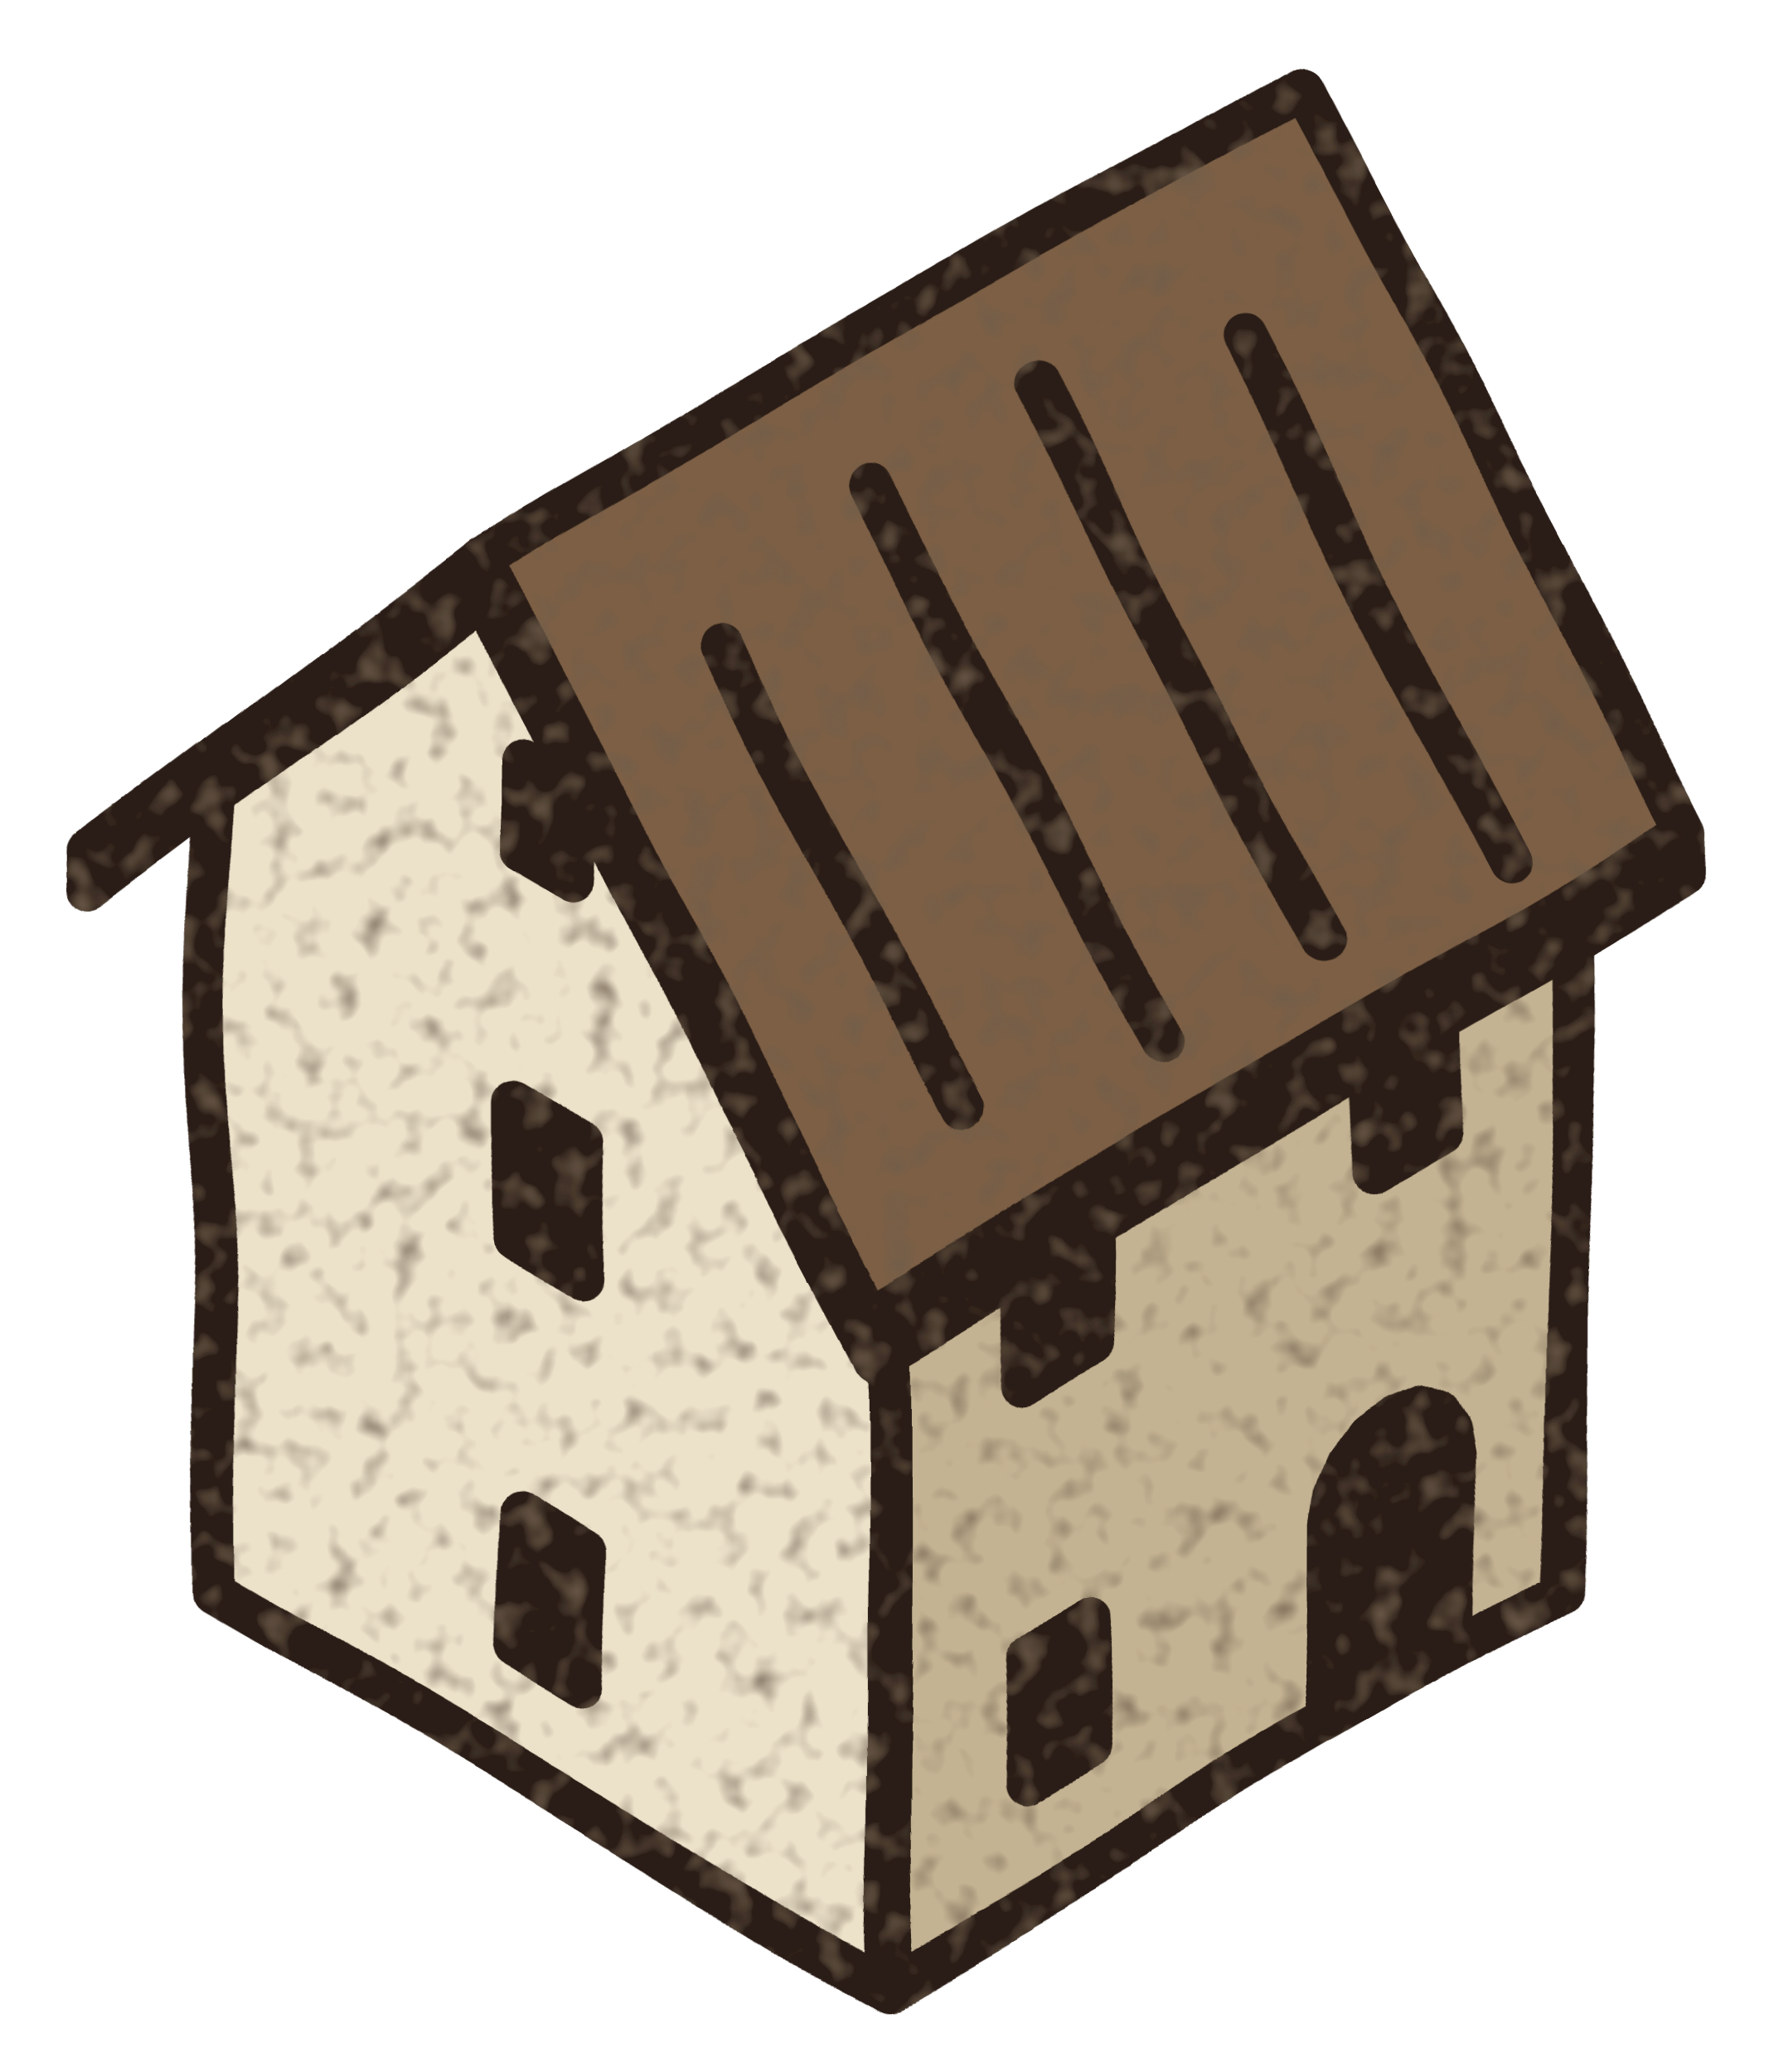
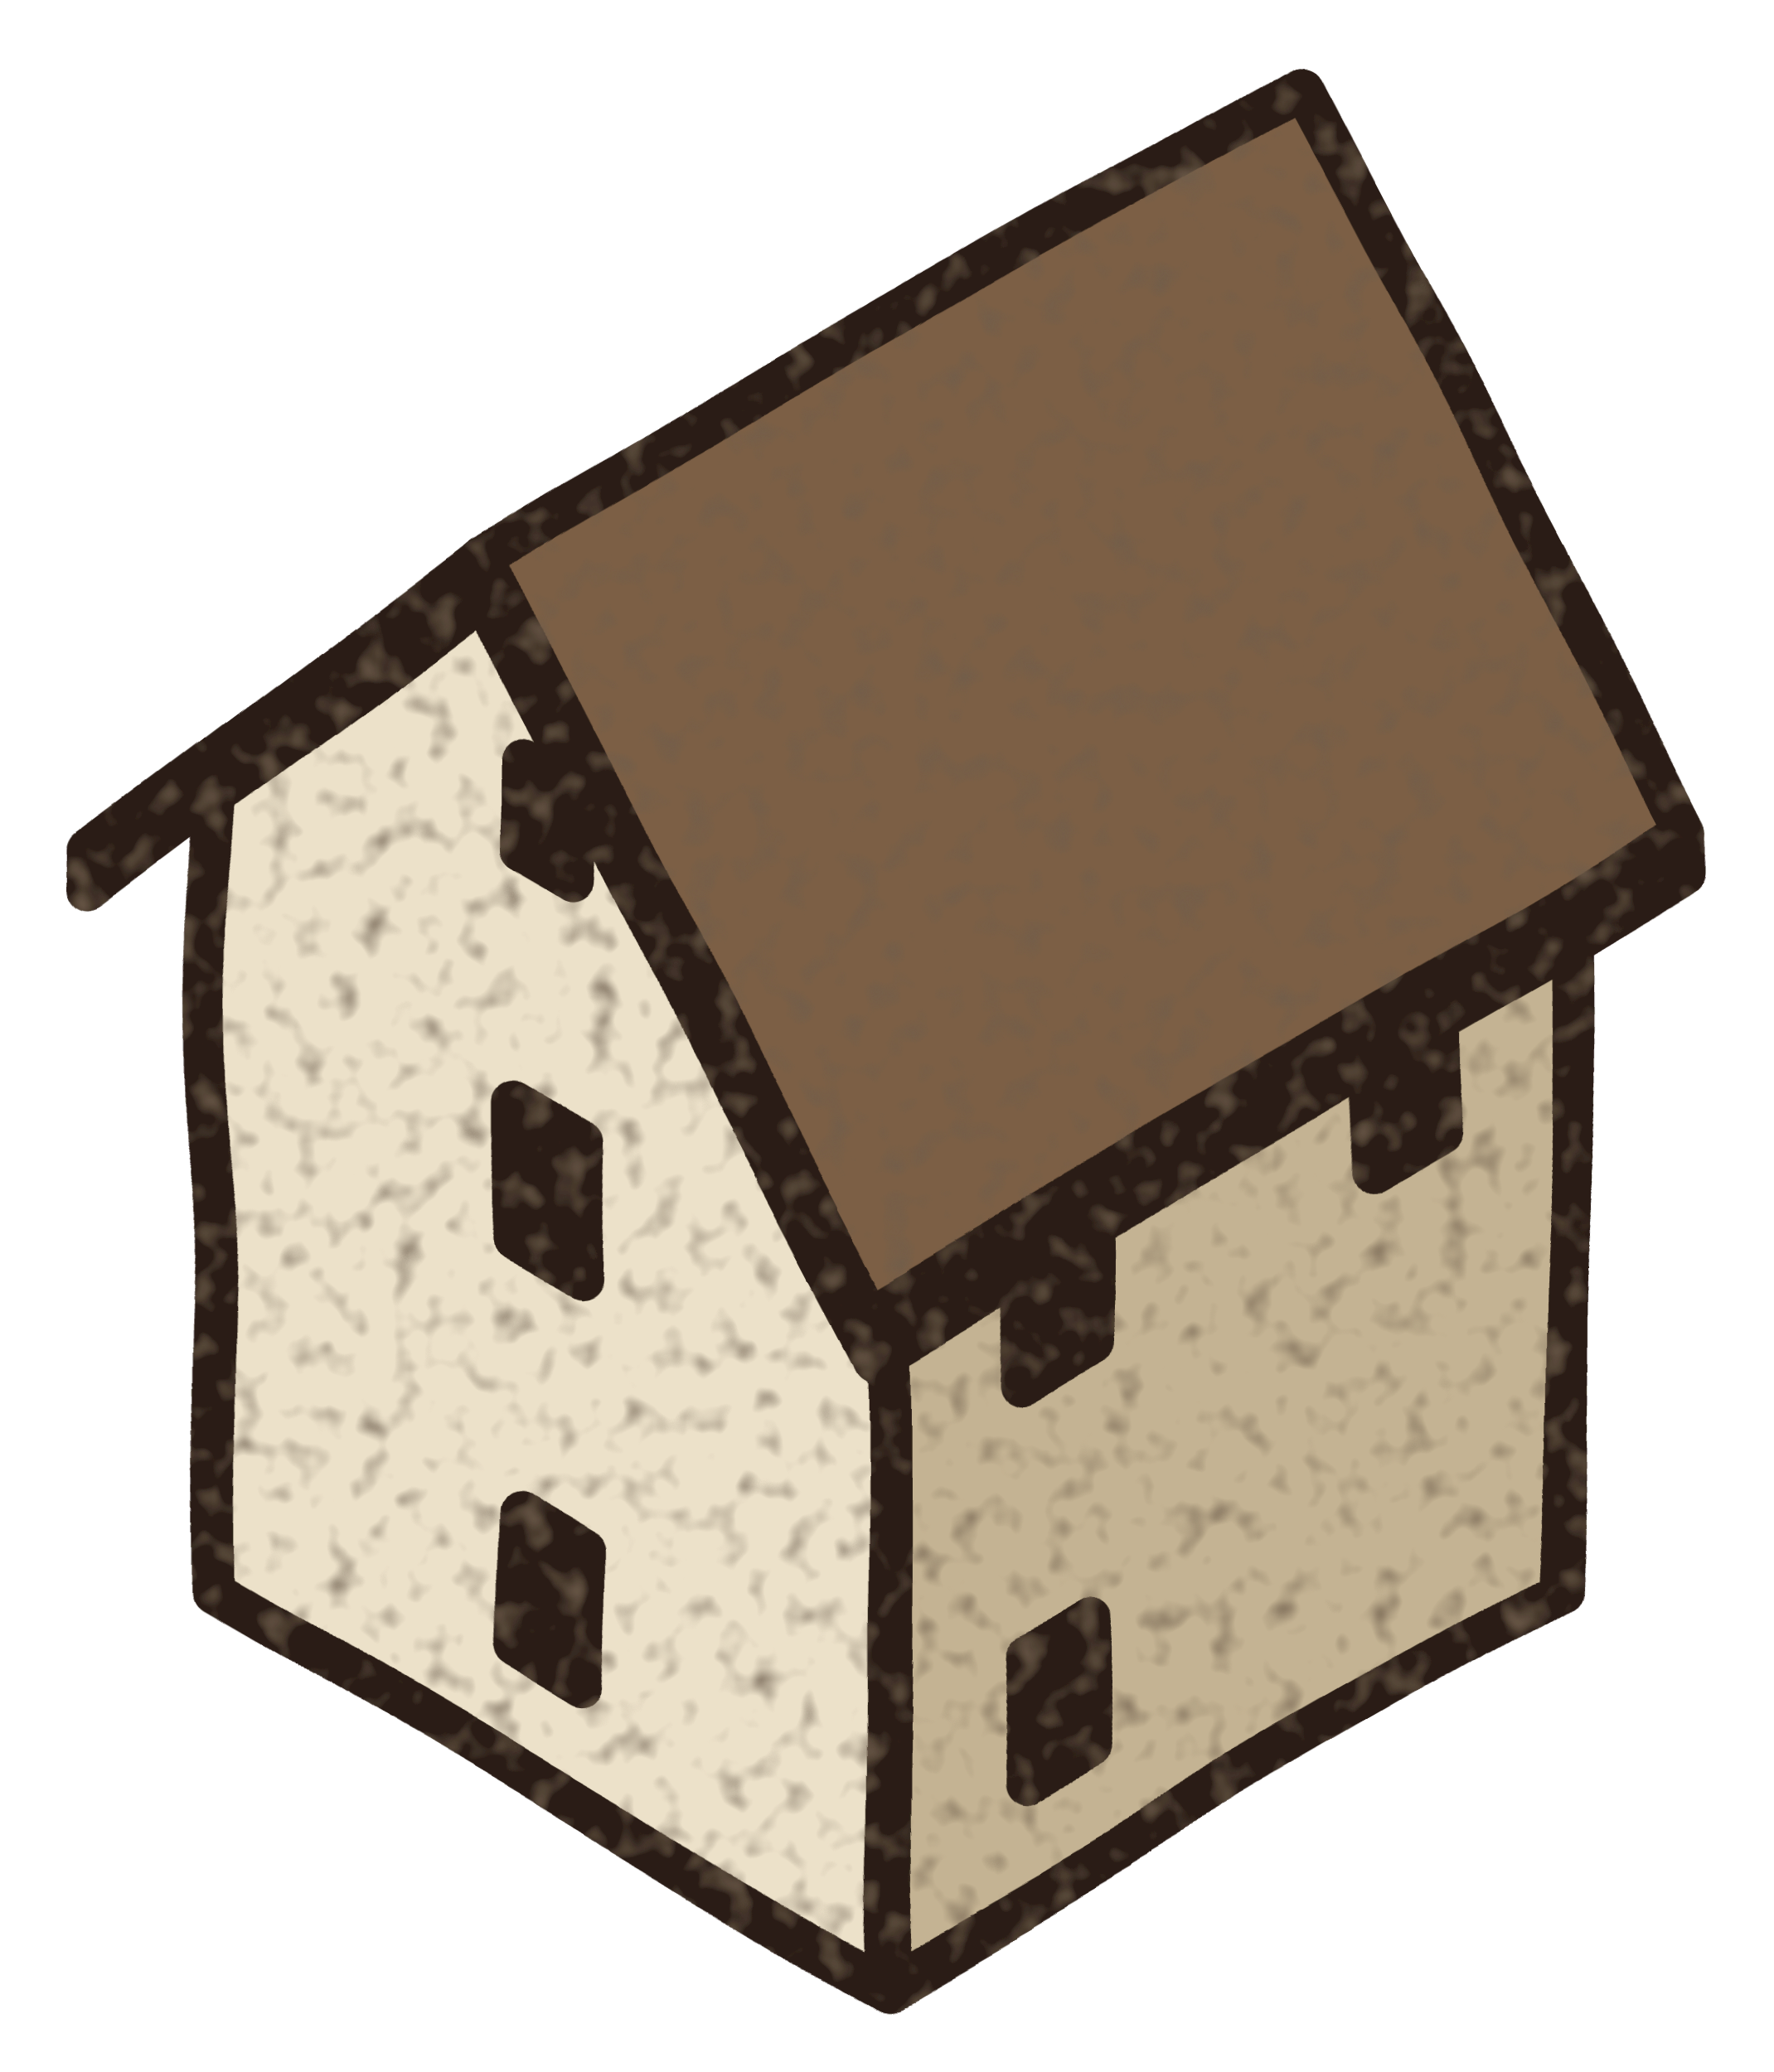
- <svg xmlns="http://www.w3.org/2000/svg" width="135.83" height="158.7" viewBox="0 0 45.28 52.9" data-footprint="2 2" data-origin="22.64 30.7" fill="none" stroke="#2a1e16" stroke-width="1.1" stroke-linecap="round" stroke-linejoin="round">
+ <svg xmlns="http://www.w3.org/2000/svg" width="135.87" height="158.73" viewBox="0 0 45.29 52.91" data-footprint="2 2" data-origin="22.64 30.7" fill="none" stroke="#2a1e16" stroke-width="1.1" stroke-linecap="round" stroke-linejoin="round" data-edited="true" data-settlements="keep city">
  <defs>
    <filter id="hand" x="-4%" y="-4%" width="108%" height="108%">
      <feTurbulence type="fractalNoise" baseFrequency="0.07" numOctaves="2" seed="4" result="warp" />
      <feDisplacementMap in="SourceGraphic" in2="warp" scale="1.3" xChannelSelector="R" yChannelSelector="G" result="wobble" />
      <feTurbulence type="fractalNoise" baseFrequency="1.2" numOctaves="2" seed="9" result="grain" />
      <feColorMatrix in="grain" type="matrix" values="0 0 0 0 0.16 0 0 0 0 0.11 0 0 0 0 0.07 2.2 0 0 0 -1.18" result="specks" />
      <feComposite in="specks" in2="wobble" operator="in" result="speckled" />
      <feMerge>
        <feMergeNode in="wobble" />
        <feMergeNode in="speckled" />
      </feMerge>
    </filter>
  </defs>
  <g class="part" filter="url(#hand)">
    <path data-layer="walls" fill="#c4b393" d="M39.96 40.7L22.64 50.7L22.64 29.7L39.96 19.7Z" />
    <path data-layer="walls" fill="#ece1c9" d="M5.32 40.7L22.64 50.7L22.64 29.7L13.98 13.2L5.32 19.7Z" />
    <path data-layer="windows" fill="#2a1e16" d="M27.83 44.55L26.1 45.55L26.1 42.15L27.83 41.15Z" />
    <path data-layer="windows" fill="#2a1e16" d="M36.49 29.05L34.76 30.05L34.76 26.65L36.49 25.65Z" />
    <path data-layer="windows" fill="#2a1e16" d="M27.83 34.05L26.1 35.05L26.1 31.65L27.83 30.65Z" />
    <path data-layer="windows" fill="#2a1e16" d="M13.11 42.05L14.84 43.05L14.84 39.65L13.11 38.65Z" />
    <path data-layer="windows" fill="#2a1e16" d="M13.11 31.55L14.84 32.55L14.84 29.15L13.11 28.15Z" />
    <path data-layer="windows" fill="#2a1e16" d="M13.29 21.77L14.67 22.57L14.67 20.17L13.29 19.37Z" />
-     <path data-layer="door" fill="#2a1e16" d="M37.19 42.3L37.19 36.96L37.07 36.34L36.73 35.95L36.23 35.85L35.63 36.06L35.03 36.54L34.53 37.22L34.19 38L34.07 38.76L34.07 44.1Z" />
    <path data-layer="eaves" class="roof-shade" fill="#7b5e45" d="M12.25 14.2L2.2 21.74L2.2 22.74L12.25 15.2Z" />
    <path data-layer="eaves" class="roof-shade" fill="#7b5e45" d="M12.25 14.2L22.29 33.34L22.29 34.34L12.25 15.2Z" />
    <path data-layer="eaves" class="roof-shade" fill="#7b5e45" d="M43.08 21.34L22.29 33.34L22.29 34.34L43.08 22.34Z" />
    <path data-layer="roof" class="roof-shade" fill="#7b5e45" d="M33.03 2.2L12.25 14.2L22.29 33.34L43.08 21.34Z" />
-     <path data-layer="roof lines" d="M31.44 8.77L38.4 22.02" />
-     <path data-layer="roof lines" d="M26.36 9.89L33.79 24.05" />
-     <path data-layer="roof lines" d="M22.29 12.42L29.74 26.6" />
-     <path data-layer="roof lines" d="M18.41 16.38L24.62 28.22" />
  </g>
</svg>
